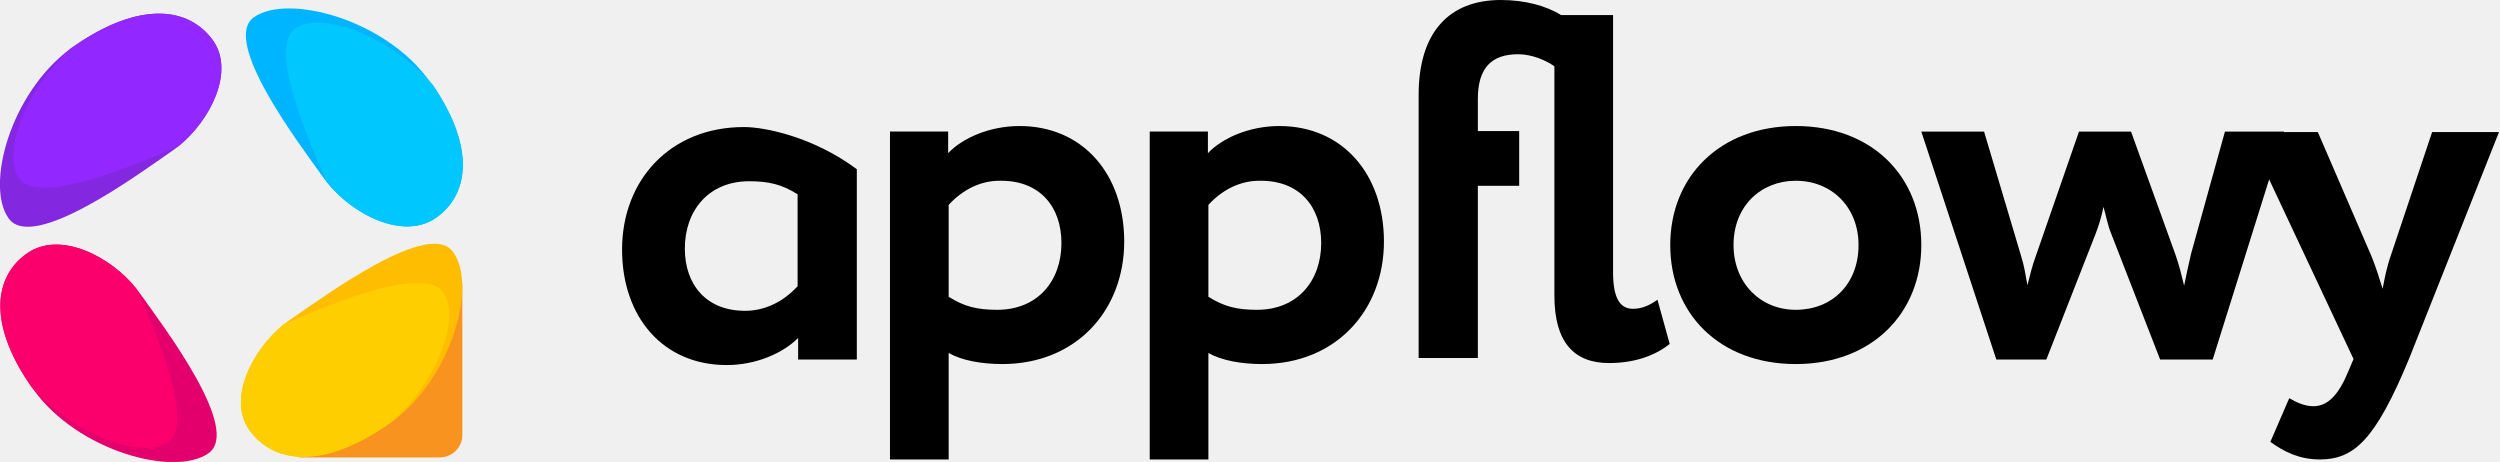
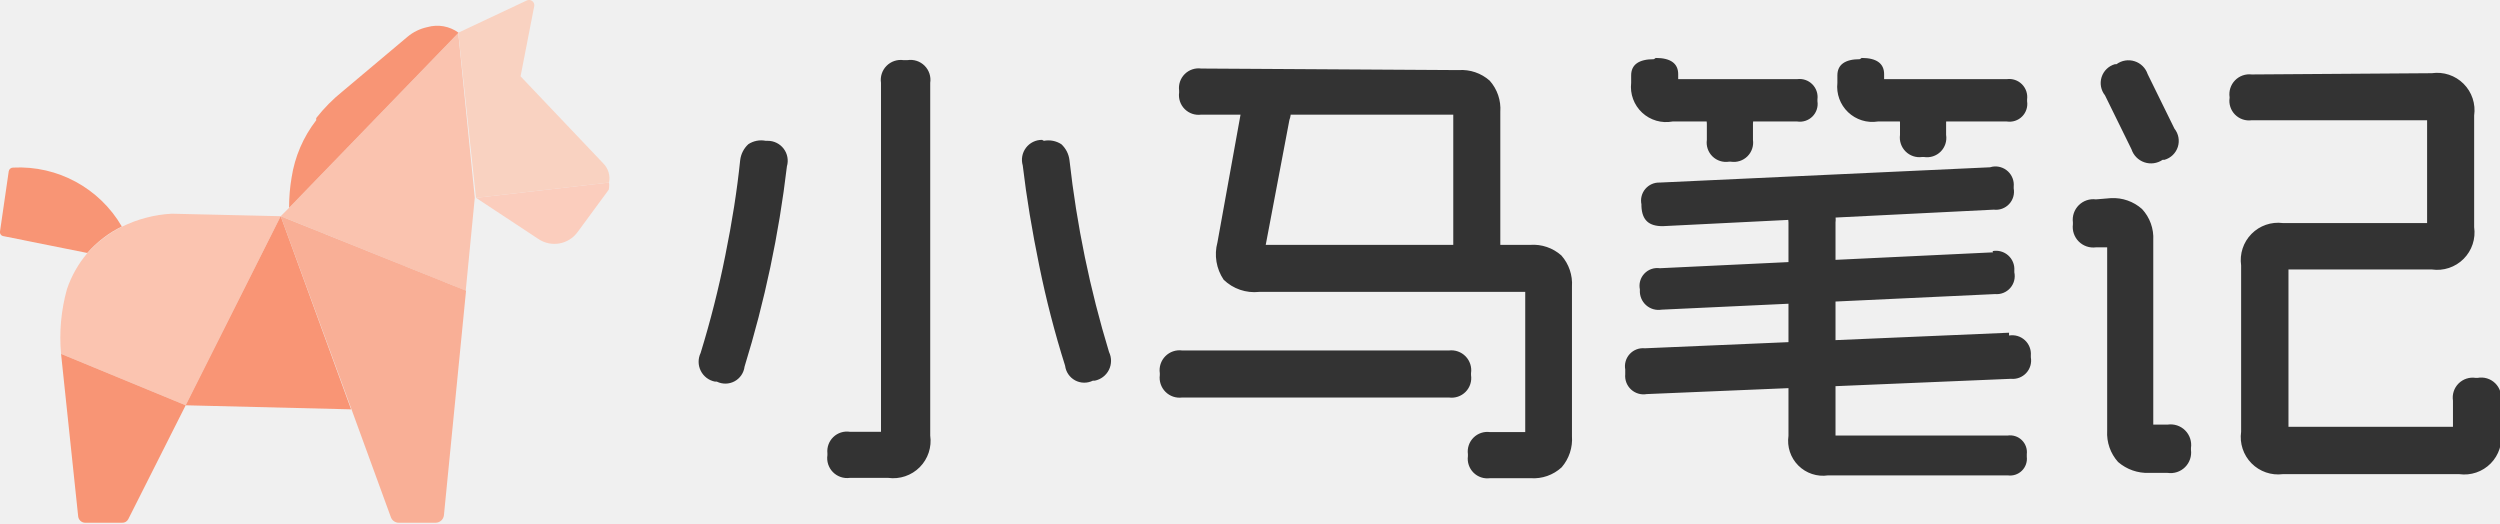
- <svg xmlns="http://www.w3.org/2000/svg" width="92" height="17" viewBox="0 0 92 17" fill="none">
-   <g clip-path="url(#clip0)">
-     <path d="M32.732 4.841H34.892V5.636C35.418 5.082 36.413 4.638 37.521 4.638C39.85 4.638 41.371 6.412 41.371 8.888C41.371 11.42 39.606 13.397 36.883 13.397C36.132 13.397 35.399 13.268 34.911 12.99V16.908H32.751V4.841H32.732ZM34.911 7.539V10.921C35.493 11.29 35.981 11.401 36.695 11.401C38.197 11.401 39.061 10.329 39.061 8.944C39.061 7.613 38.272 6.652 36.845 6.652C36.113 6.634 35.437 6.966 34.911 7.539Z" fill="black" />
-     <path d="M27.38 4.675C24.657 4.675 22.892 6.633 22.892 9.184C22.892 11.66 24.394 13.434 26.742 13.434C27.831 13.434 28.826 12.99 29.371 12.436V13.23H31.531V6.227C29.916 5.026 28.131 4.675 27.38 4.675ZM29.352 10.532C28.826 11.105 28.15 11.438 27.418 11.438C25.991 11.438 25.202 10.477 25.202 9.147C25.202 7.761 26.066 6.67 27.568 6.67C28.282 6.67 28.77 6.781 29.352 7.151V10.532Z" fill="black" />
-     <path d="M42.291 4.841H44.451V5.636C44.977 5.082 45.972 4.638 47.08 4.638C49.408 4.638 50.929 6.412 50.929 8.888C50.929 11.42 49.164 13.397 46.441 13.397C45.69 13.397 44.958 13.268 44.469 12.99V16.908H42.31V4.841H42.291ZM44.469 7.539V10.921C45.052 11.29 45.54 11.401 46.254 11.401C47.756 11.401 48.62 10.329 48.62 8.944C48.62 7.613 47.831 6.652 46.404 6.652C45.671 6.634 44.995 6.966 44.469 7.539Z" fill="black" />
-     <path d="M57.202 2.439C56.883 2.217 56.376 1.996 55.868 1.996C54.892 1.996 54.385 2.495 54.385 3.64V4.823H55.906V6.837H54.385V13.175H52.206V3.492C52.206 1.183 53.333 0 55.23 0C56.094 0 56.883 0.203 57.446 0.554H59.361V10.015C59.361 10.958 59.606 11.364 60.094 11.364C60.451 11.364 60.732 11.216 60.995 11.031L61.446 12.658C60.958 13.046 60.225 13.36 59.211 13.36C57.916 13.36 57.202 12.584 57.202 10.884V2.439Z" fill="black" />
-     <path d="M66.085 4.638C68.901 4.638 70.704 6.504 70.704 9.018C70.704 11.512 68.901 13.397 66.085 13.397C63.268 13.397 61.465 11.531 61.465 9.018C61.465 6.504 63.286 4.638 66.085 4.638ZM66.085 11.401C67.418 11.401 68.394 10.459 68.394 9.018C68.394 7.613 67.399 6.652 66.085 6.652C64.808 6.652 63.794 7.576 63.794 9.018C63.794 10.403 64.77 11.401 66.085 11.401Z" fill="black" />
-     <path d="M81.427 13.231H79.493L77.69 8.593C77.559 8.279 77.502 7.927 77.408 7.613C77.333 7.983 77.239 8.297 77.108 8.63L75.305 13.231H73.465L70.704 4.842H73.014L74.366 9.387C74.498 9.794 74.535 10.108 74.61 10.496C74.704 10.145 74.76 9.849 74.93 9.387L76.507 4.842H78.422L80.056 9.369C80.188 9.738 80.282 10.126 80.376 10.514C80.451 10.126 80.544 9.72 80.638 9.313L81.878 4.842H84.056L81.427 13.231Z" fill="black" />
-     <path d="M88.657 13.194C87.418 16.187 86.629 16.908 85.371 16.908C84.601 16.908 84.038 16.612 83.549 16.261L84.244 14.653C84.47 14.783 84.789 14.949 85.127 14.949C85.671 14.949 86.066 14.524 86.423 13.655L86.61 13.212L82.686 4.86H85.296L87.268 9.424C87.437 9.831 87.549 10.219 87.681 10.625C87.756 10.237 87.831 9.831 87.981 9.406L89.502 4.86H91.963L88.657 13.194Z" fill="black" />
-     <path d="M17.014 10.403C16.526 13.009 14.385 15.282 11.925 16.557C11.624 16.723 11.268 16.815 10.93 16.834H16.15C16.657 16.834 17.014 16.464 17.014 16.002V10.403Z" fill="#F7931E" />
-     <path d="M6.573 5.377C6.497 5.433 6.422 5.488 6.347 5.544C5.07 6.431 1.202 9.276 0.319 8.038C-0.545 6.837 0.375 3.437 2.591 1.793C2.629 1.756 2.685 1.737 2.723 1.7C5.145 0.019 6.948 0.259 7.831 1.479C8.657 2.624 7.737 4.435 6.573 5.377Z" fill="#8427E0" />
-     <path d="M16.037 8.02C14.835 8.852 12.957 7.891 12.018 6.69C11.981 6.635 11.943 6.598 11.906 6.542C11.005 5.286 8.112 1.479 9.352 0.629C10.591 -0.239 14.178 0.703 15.812 2.994C15.85 3.05 15.887 3.087 15.925 3.142C17.502 5.452 17.258 7.17 16.037 8.02Z" fill="#00B5FF" />
-     <path d="M14.423 15.522C14.385 15.559 14.348 15.577 14.291 15.614C11.869 17.296 10.066 17.056 9.183 15.836C8.357 14.69 9.277 12.88 10.441 11.937C10.517 11.882 10.592 11.826 10.667 11.771C11.944 10.902 15.812 8.038 16.676 9.276C17.559 10.477 16.657 13.877 14.423 15.522Z" fill="#FFBD00" />
-     <path d="M7.662 16.686C6.422 17.554 2.854 16.612 1.221 14.321C1.183 14.284 1.145 14.228 1.127 14.191C-0.47 11.882 -0.207 10.145 1.014 9.313C2.216 8.482 4.094 9.442 5.033 10.643C5.07 10.699 5.108 10.736 5.145 10.791C6.028 12.029 8.92 15.836 7.662 16.686Z" fill="#E3006D" />
-     <path d="M6.573 5.377C4.845 6.135 1.164 7.687 0.62 6.431C0.15 5.377 1.014 3.234 2.592 1.793C2.629 1.756 2.686 1.737 2.723 1.7C5.146 0.019 6.948 0.259 7.831 1.479C8.657 2.624 7.737 4.435 6.573 5.377Z" fill="#9327FF" />
-     <path d="M16.037 8.02C14.835 8.851 12.958 7.89 12.019 6.689C11.249 4.934 9.765 1.478 11.005 0.961C12.131 0.481 14.46 1.441 15.944 3.141C17.502 5.451 17.258 7.17 16.037 8.02Z" fill="#00C8FF" />
-     <path d="M14.423 15.522C14.385 15.559 14.348 15.577 14.291 15.614C11.869 17.296 10.066 17.055 9.183 15.836C8.357 14.69 9.277 12.879 10.441 11.937C12.169 11.179 15.85 9.627 16.394 10.884C16.883 11.937 16.019 14.08 14.423 15.522Z" fill="#FFCE00" />
-     <path d="M6.047 16.353C4.92 16.834 2.591 15.891 1.127 14.191C-0.47 11.882 -0.207 10.145 1.014 9.313C2.216 8.482 4.094 9.442 5.033 10.643C5.803 12.38 7.286 15.836 6.047 16.353Z" fill="#FB006D" />
-   </g>
+ <svg xmlns="http://www.w3.org/2000/svg" id="图层_1" data-name="图层 1" viewBox="0 0 80.25 16.79">
  <defs>
-     <clipPath id="clip0">
-       <rect width="92" height="17" fill="white" />
-     </clipPath>
+     <style>.cls-1{fill:#fac3af;}.cls-2{fill:#f89575;}.cls-3{fill:#f9d2c1;}.cls-4{fill:#fbcdbd;}.cls-5{fill:#f9af96;}.cls-6{fill:#fbc4b0;}.cls-7{fill:#f99575;}.cls-8{fill:#333;}</style>
  </defs>
+   <polygon class="cls-1" points="9.01 6.94 14.95 9.33 15.24 6.35 14.71 1.06 9.27 6.68 9.01 6.94" />
+   <path class="cls-2" d="M10,6.81l5.44-5.62a1.16,1.16,0,0,0-1-.18,1.47,1.47,0,0,0-.65.32L11.72,3.07a5.32,5.32,0,0,0-.85.86V4a4,4,0,0,0-.79,1.84A5.62,5.62,0,0,0,10,6.81Z" transform="translate(-0.72 -0.14)" />
+   <path class="cls-3" d="M15.43,1.19,16,6.49,20.27,6a.68.68,0,0,0-.18-.61L17.43,2.59,17.87.33a.17.17,0,0,0-.23-.18Z" transform="translate(-0.72 -0.14)" />
+   <path class="cls-4" d="M16,6.49l2,1.32a.92.92,0,0,0,1.26-.22l1-1.36A.64.64,0,0,0,20.27,6Z" transform="translate(-0.72 -0.14)" />
+   <path class="cls-5" d="M9.73,7.08,12,13.27l1.27,3.48a.27.27,0,0,0,.25.17h1.18a.27.27,0,0,0,.27-.24l.71-7.21Z" transform="translate(-0.72 -0.14)" />
+   <path class="cls-6" d="M2.68,11.5l4,1.65L9.73,7.08,6.23,7a4.13,4.13,0,0,0-1.6.42,3.58,3.58,0,0,0-1.11.85,3.53,3.53,0,0,0-.65,1.15A5.79,5.79,0,0,0,2.68,11.5Z" transform="translate(-0.72 -0.14)" />
+   <path class="cls-2" d="M2.68,11.5h0l.55,5.22a.23.23,0,0,0,.22.2H4.64a.21.21,0,0,0,.2-.12l1.84-3.65Z" transform="translate(-0.72 -0.14)" />
+   <polygon class="cls-7" points="5.96 13.01 11.27 13.14 9.01 6.94 5.96 13.01" />
+   <path class="cls-2" d="M.83,7.72l2.69.54a3.58,3.58,0,0,1,1.11-.85A3.81,3.81,0,0,0,1.14,5.52.14.14,0,0,0,1,5.64L.72,7.57A.13.13,0,0,0,.83,7.72Z" transform="translate(-0.72 -0.14)" />
+   <path class="cls-8" d="M25.36,4.66a.64.64,0,0,1,.62.82,36.23,36.23,0,0,1-1.36,6.43.62.62,0,0,1-.89.48l-.06,0a.65.65,0,0,1-.46-.92A31.7,31.7,0,0,0,24,8.35c.22-1.08.38-2.1.48-3.07a.83.83,0,0,1,.26-.51.75.75,0,0,1,.56-.11Zm4.49-2.59a.64.64,0,0,1,.73.73V14.12a1.2,1.2,0,0,1-1.35,1.36H28a.64.64,0,0,1-.72-.73v-.06A.63.63,0,0,1,28,14h1V2.8a.64.64,0,0,1,.72-.73Zm4.38,2.59a.76.76,0,0,1,.56.11.83.83,0,0,1,.26.51,34.18,34.18,0,0,0,1.27,6.16.65.65,0,0,1-.46.92l-.06,0a.62.62,0,0,1-.89-.48,31.28,31.28,0,0,1-.83-3.21c-.23-1.12-.41-2.2-.53-3.22a.64.64,0,0,1,.62-.82Zm13,6.73a.64.64,0,0,1,.71.73v.06a.63.63,0,0,1-.71.72H38.67a.64.64,0,0,1-.72-.72v-.06a.64.64,0,0,1,.72-.73Zm.31-9a1.36,1.36,0,0,1,1,.34,1.36,1.36,0,0,1,.34,1V8.05a.64.64,0,0,1-.72.73h-.06a.65.65,0,0,1-.73-.73V3.82H39.28a.63.63,0,0,1-.71-.71V3.05a.63.63,0,0,1,.71-.71Zm-6,.74a.63.63,0,0,1,.57.86L41.35,8h8.49a1.36,1.36,0,0,1,1,.34,1.37,1.37,0,0,1,.34,1v4.8a1.38,1.38,0,0,1-.33,1,1.33,1.33,0,0,1-1,.35H48.55a.63.63,0,0,1-.71-.71v-.06a.63.63,0,0,1,.71-.71h1.13V9.51H41.14A1.42,1.42,0,0,1,40,9.12a1.46,1.46,0,0,1-.2-1.2l.77-4.26a.65.65,0,0,1,.86-.58Zm23.67,7.78a.6.6,0,0,1,.7.64v.06a.59.59,0,0,1-.64.69l-11.69.49a.59.59,0,0,1-.69-.64V12a.58.58,0,0,1,.63-.68l11.69-.5ZM53.87,2c.48,0,.72.18.72.52v.16h3.82a.58.58,0,0,1,.65.65v.06a.57.57,0,0,1-.65.65h-4A1.13,1.13,0,0,1,53.08,2.8V2.56c0-.34.24-.52.73-.52Zm10.81,6.2a.59.59,0,0,1,.7.62v.06a.58.58,0,0,1-.62.7l-10.7.5a.6.6,0,0,1-.7-.63V9.43A.57.57,0,0,1,54,8.75l10.7-.51Zm0-2.71a.59.59,0,0,1,.68.64v.06a.58.58,0,0,1-.64.68L54.09,7.4c-.44,0-.66-.19-.68-.64V6.7A.58.58,0,0,1,54,6l10.6-.49ZM56.28,3.4a.63.63,0,0,1,.71.71v.52a.62.62,0,0,1-.71.7h-.06a.62.62,0,0,1-.71-.7V4.11a.63.63,0,0,1,.71-.71Zm2.63,3.16a.64.64,0,0,1,.73.72v6.84h5.53a.54.54,0,0,1,.61.6v.08a.54.54,0,0,1-.61.6H59.4a1.12,1.12,0,0,1-1.27-1.27V7.28a.64.64,0,0,1,.72-.72ZM60.48,2c.48,0,.72.18.72.52v.16h3.94a.58.58,0,0,1,.65.65v.06a.57.57,0,0,1-.65.65H61A1.13,1.13,0,0,1,59.7,2.8V2.56c0-.34.24-.52.72-.52Zm2,1.36a.63.63,0,0,1,.71.71v.4a.62.62,0,0,1-.71.71h-.06a.63.63,0,0,1-.71-.71v-.4a.63.63,0,0,1,.71-.71Zm6,3.14a1.39,1.39,0,0,1,1,.35,1.36,1.36,0,0,1,.36,1v5.92h.46a.66.66,0,0,1,.75.75v.06a.66.66,0,0,1-.75.74h-.59a1.44,1.44,0,0,1-1-.35,1.38,1.38,0,0,1-.35-1V8.08H68a.66.66,0,0,1-.74-.74V7.28A.66.66,0,0,1,68,6.54Zm.18-4.3a.65.65,0,0,1,1,.32l.86,1.75a.63.63,0,0,1-.32,1l-.06,0a.66.66,0,0,1-1-.34l-.85-1.73a.63.63,0,0,1,.32-1l.06,0Zm10.12.29a1.2,1.2,0,0,1,1.36,1.36V7.43a1.2,1.2,0,0,1-1.36,1.36H74.18v5.05h5.28V13a.64.64,0,0,1,.73-.73h.06A.64.64,0,0,1,81,13v1a1.19,1.19,0,0,1-1.34,1.36H74A1.2,1.2,0,0,1,72.66,14V8.66A1.2,1.2,0,0,1,74,7.3h4.63V4H73a.63.63,0,0,1-.71-.72V3.26A.64.64,0,0,1,73,2.53Z" transform="translate(-0.72 -0.14)" />
</svg>
